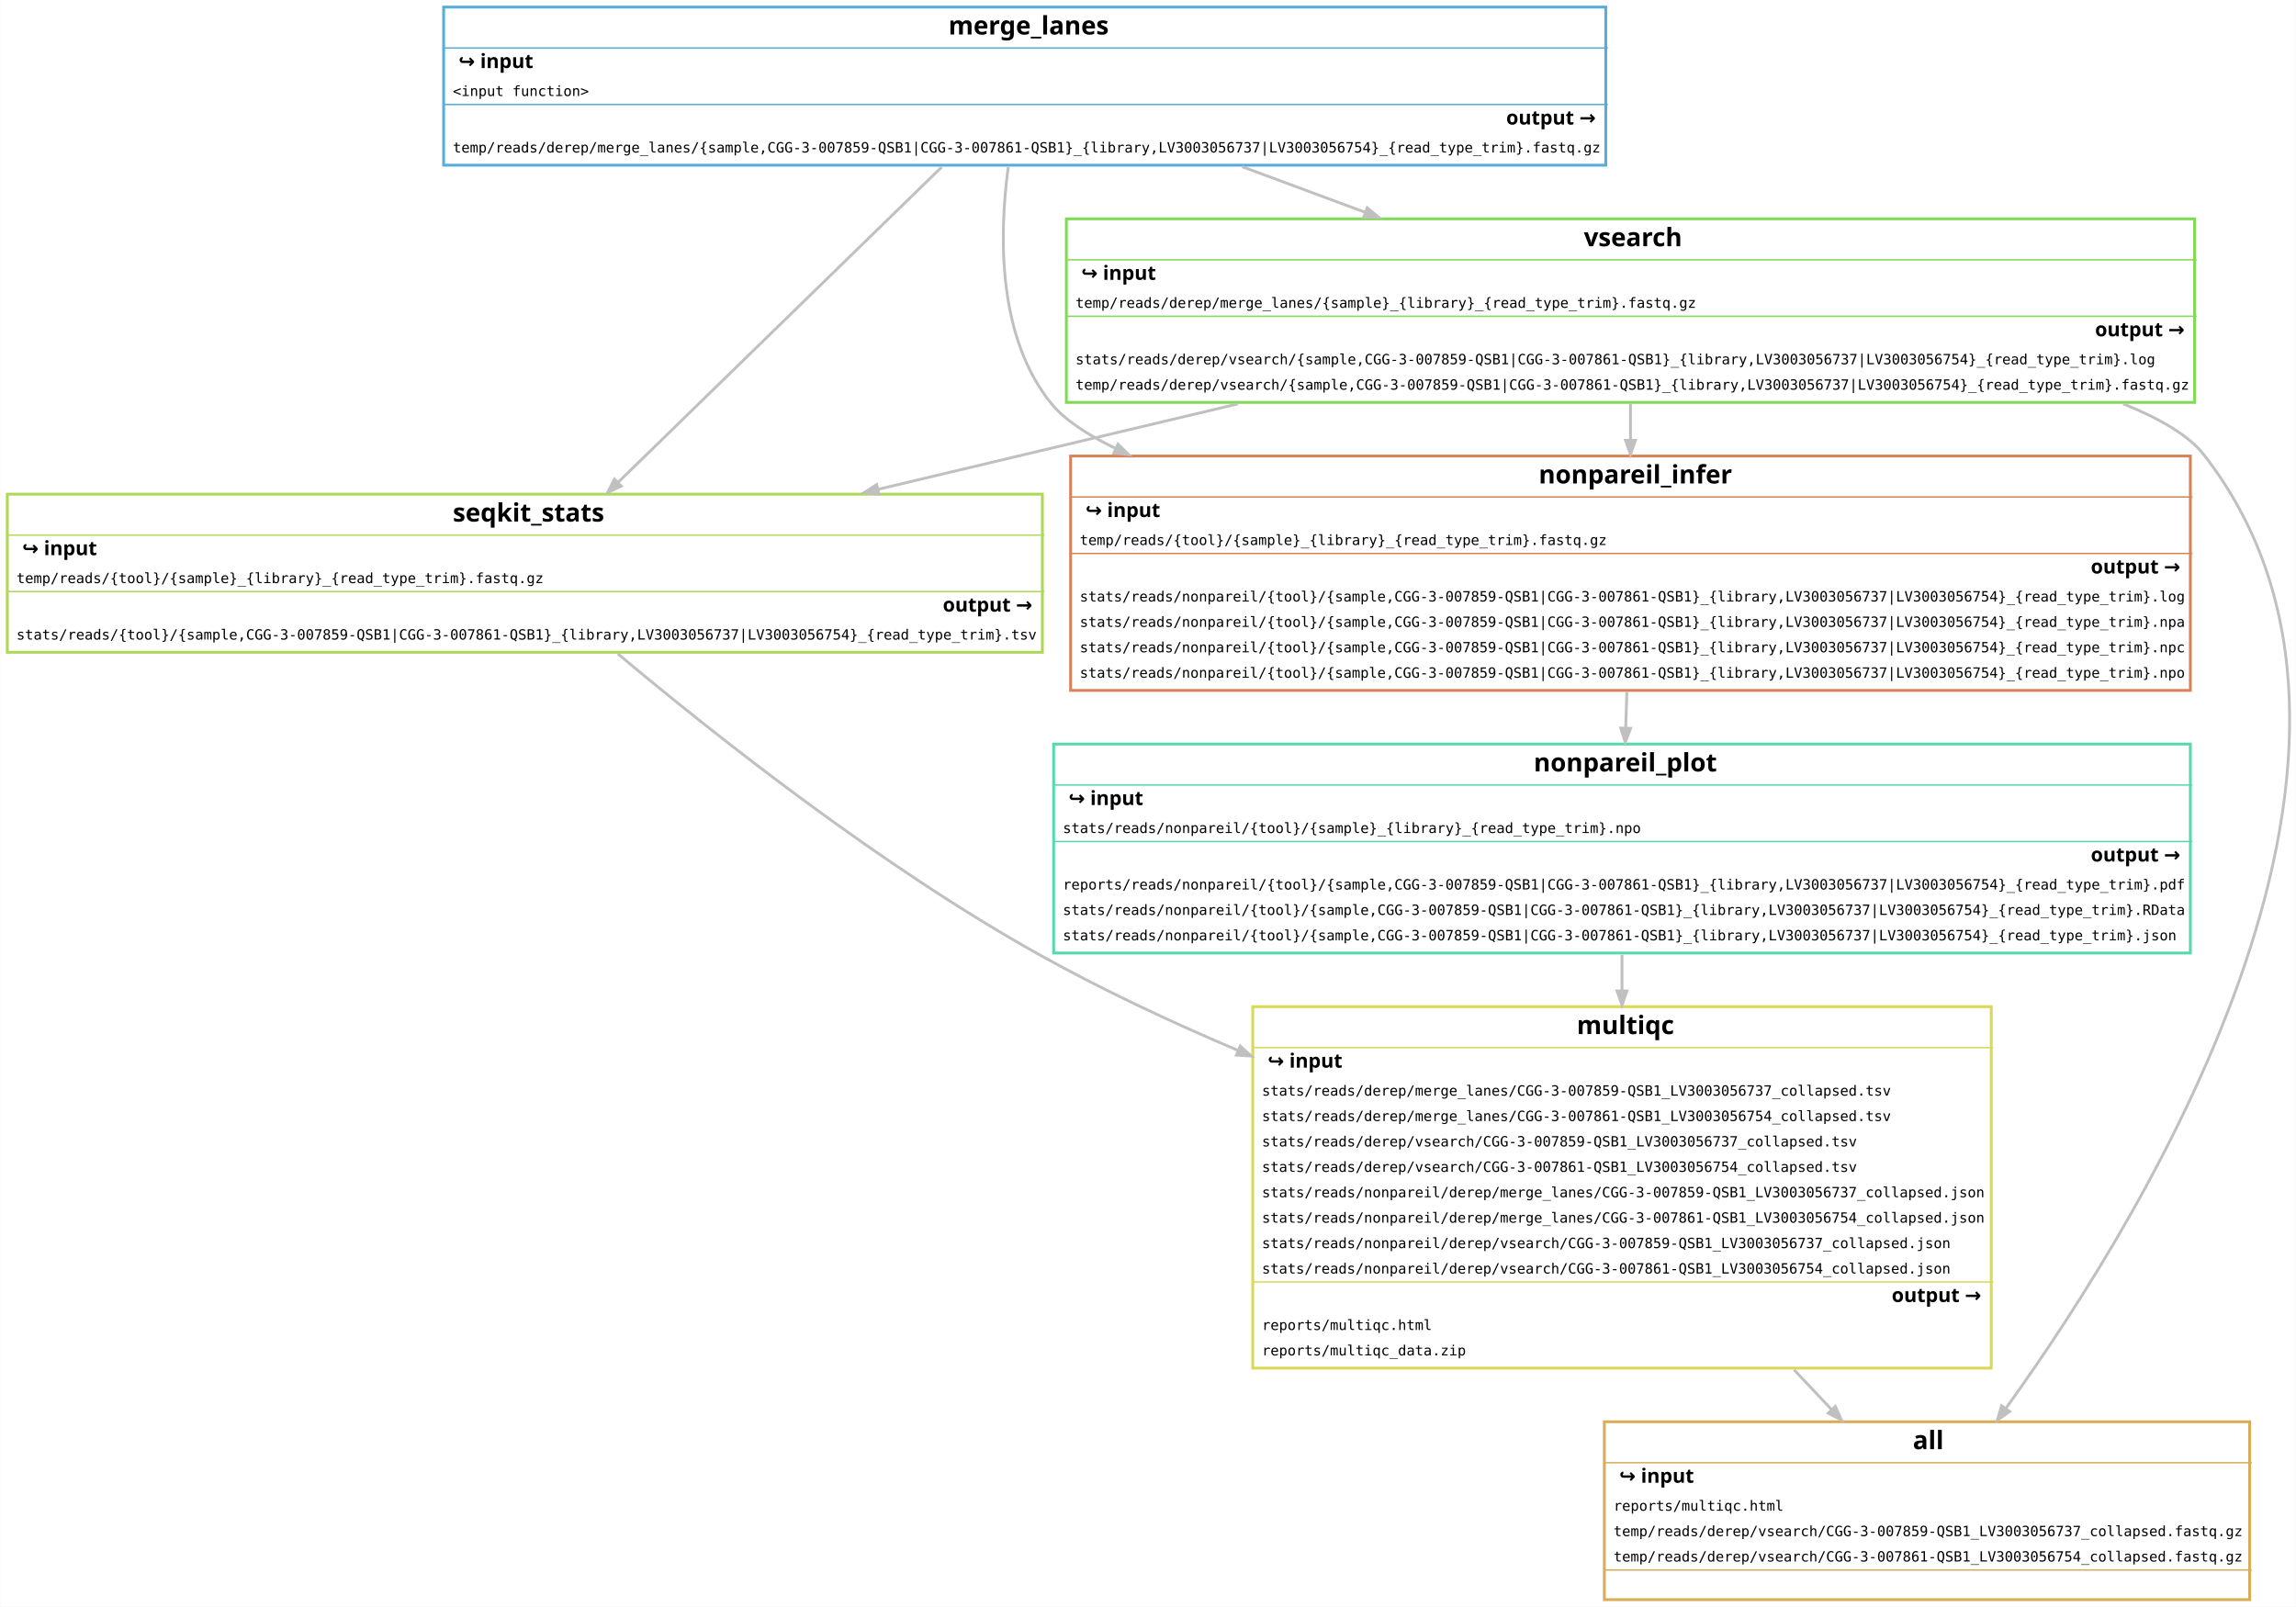
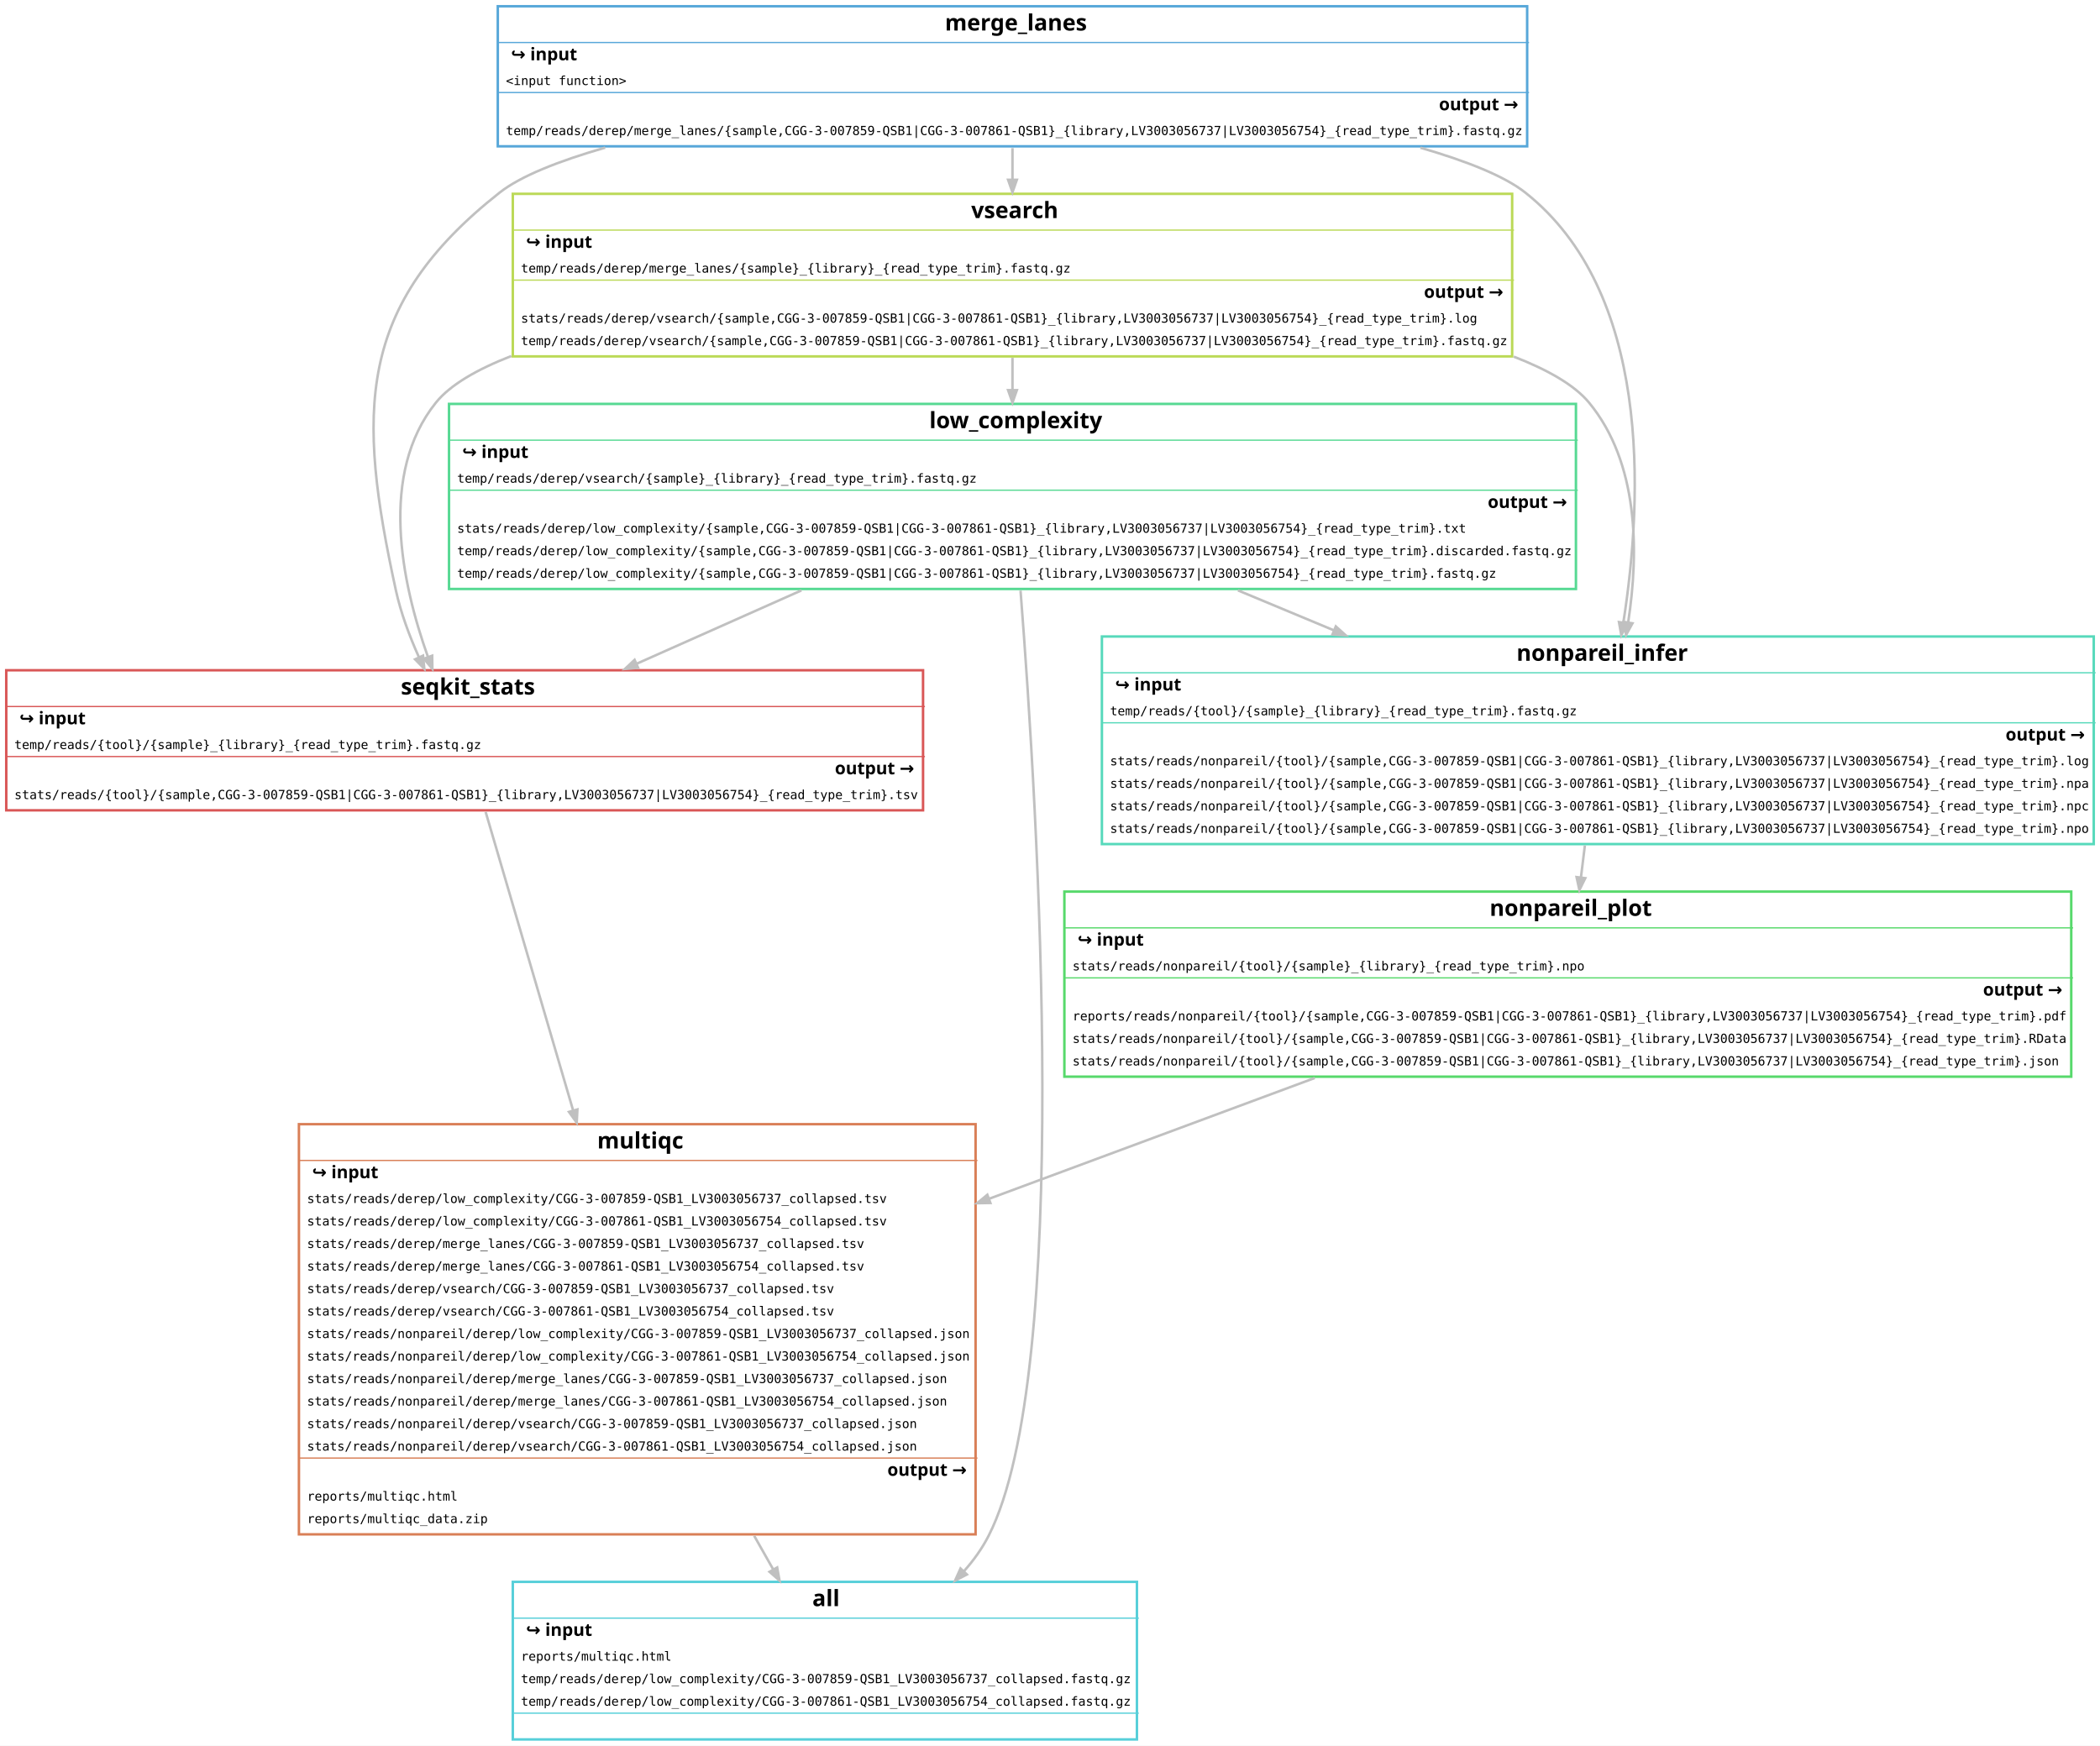
- <svg xmlns="http://www.w3.org/2000/svg" width="1626pt" height="1138pt" viewBox="0.00 0.00 1625.63 1138.00">
-   <g id="graph0" class="graph" transform="scale(1 1) rotate(0) translate(4 1134)">
-     <polygon fill="#ffffff" stroke="transparent" points="-4,4 -4,-1134 1621.63,-1134 1621.63,4 -4,4" />
+ <svg xmlns="http://www.w3.org/2000/svg" width="1679pt" height="1396pt" viewBox="0.00 0.00 1679.00 1396.00">
+   <g id="graph0" class="graph" transform="scale(1 1) rotate(0) translate(4 1392)">
+     <polygon fill="#ffffff" stroke="transparent" points="-4,4 -4,-1392 1675,-1392 1675,4 -4,4" />
    <g id="node1" class="node">
-       <text text-anchor="start" x="1350.5" y="-107.6" font-family="sans" font-weight="bold" font-size="18.00" fill="#000000">all</text>
-       <text text-anchor="start" x="1138.5" y="-83.8" font-family="sans" font-size="10.00" fill="#000000"> </text>
-       <text text-anchor="start" x="1142.5" y="-83.8" font-family="sans" font-weight="bold" font-size="14.00" fill="#000000">↪ input</text>
-       <text text-anchor="start" x="1195.5" y="-83.8" font-family="sans" font-size="10.00" fill="#000000"> </text>
-       <text text-anchor="start" x="1138.5" y="-64" font-family="monospace" font-size="10.00" fill="#000000">reports/multiqc.html</text>
-       <text text-anchor="start" x="1138.5" y="-46" font-family="monospace" font-size="10.00" fill="#000000">temp/reads/derep/vsearch/CGG-3-007859-QSB1_LV3003056737_collapsed.fastq.gz</text>
-       <text text-anchor="start" x="1138.5" y="-28" font-family="monospace" font-size="10.00" fill="#000000">temp/reads/derep/vsearch/CGG-3-007861-QSB1_LV3003056754_collapsed.fastq.gz</text>
-       <text text-anchor="start" x="1576.5" y="-10" font-family="sans" font-size="10.00" fill="#000000">  </text>
-       <polygon fill="#d9ad57" stroke="#d9ad57" points="1132.5,-98 1132.5,-98 1590.5,-98 1590.5,-98 1132.5,-98" />
-       <polygon fill="#d9ad57" stroke="#d9ad57" points="1132.5,-22 1132.5,-22 1590.5,-22 1590.5,-22 1132.5,-22" />
-       <polygon fill="none" stroke="#d9ad57" stroke-width="2" points="1132,-1 1132,-127 1589,-127 1589,-1 1132,-1" />
+       <text text-anchor="start" x="645.5" y="-107.6" font-family="sans" font-weight="bold" font-size="18.00" fill="#000000">all</text>
+       <text text-anchor="start" x="412.5" y="-83.8" font-family="sans" font-size="10.00" fill="#000000"> </text>
+       <text text-anchor="start" x="416.5" y="-83.8" font-family="sans" font-weight="bold" font-size="14.00" fill="#000000">↪ input</text>
+       <text text-anchor="start" x="469.5" y="-83.8" font-family="sans" font-size="10.00" fill="#000000"> </text>
+       <text text-anchor="start" x="412.5" y="-64" font-family="monospace" font-size="10.00" fill="#000000">reports/multiqc.html</text>
+       <text text-anchor="start" x="412.5" y="-46" font-family="monospace" font-size="10.00" fill="#000000">temp/reads/derep/low_complexity/CGG-3-007859-QSB1_LV3003056737_collapsed.fastq.gz</text>
+       <text text-anchor="start" x="412.5" y="-28" font-family="monospace" font-size="10.00" fill="#000000">temp/reads/derep/low_complexity/CGG-3-007861-QSB1_LV3003056754_collapsed.fastq.gz</text>
+       <text text-anchor="start" x="892.5" y="-10" font-family="sans" font-size="10.00" fill="#000000">  </text>
+       <polygon fill="#57cfd9" stroke="#57cfd9" points="406.5,-98 406.5,-98 906.5,-98 906.5,-98 406.5,-98" />
+       <polygon fill="#57cfd9" stroke="#57cfd9" points="406.5,-22 406.5,-22 906.5,-22 906.5,-22 406.5,-22" />
+       <polygon fill="none" stroke="#57cfd9" stroke-width="2" points="406,-1 406,-127 905,-127 905,-1 406,-1" />
    </g>
    <g id="node2" class="node">
-       <text text-anchor="start" x="1112.5" y="-401.6" font-family="sans" font-weight="bold" font-size="18.00" fill="#000000">multiqc</text>
-       <text text-anchor="start" x="889.5" y="-377.8" font-family="sans" font-size="10.00" fill="#000000"> </text>
-       <text text-anchor="start" x="893.5" y="-377.8" font-family="sans" font-weight="bold" font-size="14.00" fill="#000000">↪ input</text>
-       <text text-anchor="start" x="946.5" y="-377.8" font-family="sans" font-size="10.00" fill="#000000"> </text>
-       <text text-anchor="start" x="889.5" y="-358" font-family="monospace" font-size="10.00" fill="#000000">stats/reads/derep/merge_lanes/CGG-3-007859-QSB1_LV3003056737_collapsed.tsv</text>
-       <text text-anchor="start" x="889.5" y="-340" font-family="monospace" font-size="10.00" fill="#000000">stats/reads/derep/merge_lanes/CGG-3-007861-QSB1_LV3003056754_collapsed.tsv</text>
-       <text text-anchor="start" x="889.5" y="-322" font-family="monospace" font-size="10.00" fill="#000000">stats/reads/derep/vsearch/CGG-3-007859-QSB1_LV3003056737_collapsed.tsv</text>
-       <text text-anchor="start" x="889.5" y="-304" font-family="monospace" font-size="10.00" fill="#000000">stats/reads/derep/vsearch/CGG-3-007861-QSB1_LV3003056754_collapsed.tsv</text>
-       <text text-anchor="start" x="889.5" y="-286" font-family="monospace" font-size="10.00" fill="#000000">stats/reads/nonpareil/derep/merge_lanes/CGG-3-007859-QSB1_LV3003056737_collapsed.json</text>
-       <text text-anchor="start" x="889.5" y="-268" font-family="monospace" font-size="10.00" fill="#000000">stats/reads/nonpareil/derep/merge_lanes/CGG-3-007861-QSB1_LV3003056754_collapsed.json</text>
-       <text text-anchor="start" x="889.5" y="-250" font-family="monospace" font-size="10.00" fill="#000000">stats/reads/nonpareil/derep/vsearch/CGG-3-007859-QSB1_LV3003056737_collapsed.json</text>
-       <text text-anchor="start" x="889.5" y="-232" font-family="monospace" font-size="10.00" fill="#000000">stats/reads/nonpareil/derep/vsearch/CGG-3-007861-QSB1_LV3003056754_collapsed.json</text>
-       <text text-anchor="start" x="1331.5" y="-211.8" font-family="sans" font-size="10.00" fill="#000000"> </text>
-       <text text-anchor="start" x="1335.5" y="-211.8" font-family="sans" font-weight="bold" font-size="14.00" fill="#000000">output →</text>
-       <text text-anchor="start" x="1396.5" y="-211.8" font-family="sans" font-size="10.00" fill="#000000"> </text>
-       <text text-anchor="start" x="889.5" y="-192" font-family="monospace" font-size="10.00" fill="#000000">reports/multiqc.html</text>
-       <text text-anchor="start" x="889.5" y="-174" font-family="monospace" font-size="10.00" fill="#000000">reports/multiqc_data.zip</text>
-       <polygon fill="#d9d957" stroke="#d9d957" points="883.5,-392 883.5,-392 1407.5,-392 1407.5,-392 883.5,-392" />
-       <polygon fill="#d9d957" stroke="#d9d957" points="883.5,-226 883.5,-226 1407.5,-226 1407.5,-226 883.5,-226" />
-       <polygon fill="none" stroke="#d9d957" stroke-width="2" points="883,-165 883,-421 1406,-421 1406,-165 883,-165" />
+       <text text-anchor="start" x="473.5" y="-473.6" font-family="sans" font-weight="bold" font-size="18.00" fill="#000000">multiqc</text>
+       <text text-anchor="start" x="241.5" y="-449.8" font-family="sans" font-size="10.00" fill="#000000"> </text>
+       <text text-anchor="start" x="245.5" y="-449.8" font-family="sans" font-weight="bold" font-size="14.00" fill="#000000">↪ input</text>
+       <text text-anchor="start" x="298.5" y="-449.8" font-family="sans" font-size="10.00" fill="#000000"> </text>
+       <text text-anchor="start" x="241.5" y="-430" font-family="monospace" font-size="10.00" fill="#000000">stats/reads/derep/low_complexity/CGG-3-007859-QSB1_LV3003056737_collapsed.tsv</text>
+       <text text-anchor="start" x="241.5" y="-412" font-family="monospace" font-size="10.00" fill="#000000">stats/reads/derep/low_complexity/CGG-3-007861-QSB1_LV3003056754_collapsed.tsv</text>
+       <text text-anchor="start" x="241.5" y="-394" font-family="monospace" font-size="10.00" fill="#000000">stats/reads/derep/merge_lanes/CGG-3-007859-QSB1_LV3003056737_collapsed.tsv</text>
+       <text text-anchor="start" x="241.5" y="-376" font-family="monospace" font-size="10.00" fill="#000000">stats/reads/derep/merge_lanes/CGG-3-007861-QSB1_LV3003056754_collapsed.tsv</text>
+       <text text-anchor="start" x="241.5" y="-358" font-family="monospace" font-size="10.00" fill="#000000">stats/reads/derep/vsearch/CGG-3-007859-QSB1_LV3003056737_collapsed.tsv</text>
+       <text text-anchor="start" x="241.5" y="-340" font-family="monospace" font-size="10.00" fill="#000000">stats/reads/derep/vsearch/CGG-3-007861-QSB1_LV3003056754_collapsed.tsv</text>
+       <text text-anchor="start" x="241.5" y="-322" font-family="monospace" font-size="10.00" fill="#000000">stats/reads/nonpareil/derep/low_complexity/CGG-3-007859-QSB1_LV3003056737_collapsed.json</text>
+       <text text-anchor="start" x="241.5" y="-304" font-family="monospace" font-size="10.00" fill="#000000">stats/reads/nonpareil/derep/low_complexity/CGG-3-007861-QSB1_LV3003056754_collapsed.json</text>
+       <text text-anchor="start" x="241.5" y="-286" font-family="monospace" font-size="10.00" fill="#000000">stats/reads/nonpareil/derep/merge_lanes/CGG-3-007859-QSB1_LV3003056737_collapsed.json</text>
+       <text text-anchor="start" x="241.5" y="-268" font-family="monospace" font-size="10.00" fill="#000000">stats/reads/nonpareil/derep/merge_lanes/CGG-3-007861-QSB1_LV3003056754_collapsed.json</text>
+       <text text-anchor="start" x="241.5" y="-250" font-family="monospace" font-size="10.00" fill="#000000">stats/reads/nonpareil/derep/vsearch/CGG-3-007859-QSB1_LV3003056737_collapsed.json</text>
+       <text text-anchor="start" x="241.5" y="-232" font-family="monospace" font-size="10.00" fill="#000000">stats/reads/nonpareil/derep/vsearch/CGG-3-007861-QSB1_LV3003056754_collapsed.json</text>
+       <text text-anchor="start" x="701.5" y="-211.8" font-family="sans" font-size="10.00" fill="#000000"> </text>
+       <text text-anchor="start" x="705.5" y="-211.8" font-family="sans" font-weight="bold" font-size="14.00" fill="#000000">output →</text>
+       <text text-anchor="start" x="766.5" y="-211.8" font-family="sans" font-size="10.00" fill="#000000"> </text>
+       <text text-anchor="start" x="241.5" y="-192" font-family="monospace" font-size="10.00" fill="#000000">reports/multiqc.html</text>
+       <text text-anchor="start" x="241.5" y="-174" font-family="monospace" font-size="10.00" fill="#000000">reports/multiqc_data.zip</text>
+       <polygon fill="#d97f57" stroke="#d97f57" points="235.5,-464 235.5,-464 777.5,-464 777.5,-464 235.5,-464" />
+       <polygon fill="#d97f57" stroke="#d97f57" points="235.5,-226 235.5,-226 777.5,-226 777.5,-226 235.5,-226" />
+       <polygon fill="none" stroke="#d97f57" stroke-width="2" points="235,-165 235,-493 776,-493 776,-165 235,-165" />
+     </g>
+     <g id="edge1" class="edge">
+       <path fill="none" stroke="#c0c0c0" stroke-width="2" d="M599.005,-163.808C604.251,-154.539 609.369,-145.499 614.245,-136.883" />
+       <polygon fill="#c0c0c0" stroke="#c0c0c0" stroke-width="2" points="617.356,-138.493 619.236,-128.067 611.264,-135.045 617.356,-138.493" />
+     </g>
+     <g id="node3" class="node">
+       <text text-anchor="start" x="316.5" y="-836.6" font-family="sans" font-weight="bold" font-size="18.00" fill="#000000">seqkit_stats</text>
+       <text text-anchor="start" x="7.5" y="-812.8" font-family="sans" font-size="10.00" fill="#000000"> </text>
+       <text text-anchor="start" x="11.5" y="-812.8" font-family="sans" font-weight="bold" font-size="14.00" fill="#000000">↪ input</text>
+       <text text-anchor="start" x="64.5" y="-812.8" font-family="sans" font-size="10.00" fill="#000000"> </text>
+       <text text-anchor="start" x="7.5" y="-793" font-family="monospace" font-size="10.00" fill="#000000">temp/reads/{tool}/{sample}_{library}_{read_type_trim}.fastq.gz</text>
+       <text text-anchor="start" x="659.5" y="-772.8" font-family="sans" font-size="10.00" fill="#000000"> </text>
+       <text text-anchor="start" x="663.5" y="-772.8" font-family="sans" font-weight="bold" font-size="14.00" fill="#000000">output →</text>
+       <text text-anchor="start" x="724.5" y="-772.8" font-family="sans" font-size="10.00" fill="#000000"> </text>
+       <text text-anchor="start" x="7.5" y="-753" font-family="monospace" font-size="10.00" fill="#000000">stats/reads/{tool}/{sample,CGG-3-007859-QSB1|CGG-3-007861-QSB1}_{library,LV3003056737|LV3003056754}_{read_type_trim}.tsv</text>
+       <polygon fill="#d95757" stroke="#d95757" points="1.5,-827 1.5,-827 735.5,-827 735.5,-827 1.5,-827" />
+       <polygon fill="#d95757" stroke="#d95757" points="1.5,-787 1.5,-787 735.5,-787 735.5,-787 1.5,-787" />
+       <polygon fill="none" stroke="#d95757" stroke-width="2" points="1,-744 1,-856 734,-856 734,-744 1,-744" />
+     </g>
+     <g id="edge3" class="edge">
+       <path fill="none" stroke="#c0c0c0" stroke-width="2" d="M384.284,-742.717C401.627,-683.524 429.569,-588.156 454.257,-503.895" />
+       <polygon fill="#c0c0c0" stroke="#c0c0c0" stroke-width="2" points="457.643,-504.786 457.096,-494.205 450.925,-502.817 457.643,-504.786" />
+     </g>
+     <g id="node4" class="node">
+       <text text-anchor="start" x="751.5" y="-1367.6" font-family="sans" font-weight="bold" font-size="18.00" fill="#000000">merge_lanes</text>
+       <text text-anchor="start" x="400.5" y="-1343.8" font-family="sans" font-size="10.00" fill="#000000"> </text>
+       <text text-anchor="start" x="404.5" y="-1343.8" font-family="sans" font-weight="bold" font-size="14.00" fill="#000000">↪ input</text>
+       <text text-anchor="start" x="457.5" y="-1343.8" font-family="sans" font-size="10.00" fill="#000000"> </text>
+       <text text-anchor="start" x="400.5" y="-1324" font-family="monospace" font-size="10.00" fill="#000000">&lt;input function&gt;</text>
+       <text text-anchor="start" x="1142.5" y="-1303.8" font-family="sans" font-size="10.00" fill="#000000"> </text>
+       <text text-anchor="start" x="1146.5" y="-1303.8" font-family="sans" font-weight="bold" font-size="14.00" fill="#000000">output →</text>
+       <text text-anchor="start" x="1207.5" y="-1303.8" font-family="sans" font-size="10.00" fill="#000000"> </text>
+       <text text-anchor="start" x="400.5" y="-1284" font-family="monospace" font-size="10.00" fill="#000000">temp/reads/derep/merge_lanes/{sample,CGG-3-007859-QSB1|CGG-3-007861-QSB1}_{library,LV3003056737|LV3003056754}_{read_type_trim}.fastq.gz</text>
+       <polygon fill="#57a7d9" stroke="#57a7d9" points="394.5,-1358 394.5,-1358 1218.5,-1358 1218.5,-1358 394.5,-1358" />
+       <polygon fill="#57a7d9" stroke="#57a7d9" points="394.5,-1318 394.5,-1318 1218.5,-1318 1218.5,-1318 394.5,-1318" />
+       <polygon fill="none" stroke="#57a7d9" stroke-width="2" points="394,-1275 394,-1387 1217,-1387 1217,-1275 394,-1275" />
+     </g>
+     <g id="edge5" class="edge">
+       <path fill="none" stroke="#c0c0c0" stroke-width="2" d="M479.884,-1273.947C442.781,-1263.247 412.267,-1251.216 395.5,-1238 280.781,-1147.582 281.354,-1062.709 312.5,-920 316.438,-901.958 323.345,-883.385 330.964,-866.403" />
+       <polygon fill="#c0c0c0" stroke="#c0c0c0" stroke-width="2" points="334.225,-867.69 335.255,-857.146 327.874,-864.747 334.225,-867.69" />
+     </g>
+     <g id="node6" class="node">
+       <text text-anchor="start" x="1208.5" y="-863.6" font-family="sans" font-weight="bold" font-size="18.00" fill="#000000">nonpareil_infer</text>
+       <text text-anchor="start" x="883.5" y="-839.8" font-family="sans" font-size="10.00" fill="#000000"> </text>
+       <text text-anchor="start" x="887.5" y="-839.8" font-family="sans" font-weight="bold" font-size="14.00" fill="#000000">↪ input</text>
+       <text text-anchor="start" x="940.5" y="-839.8" font-family="sans" font-size="10.00" fill="#000000"> </text>
+       <text text-anchor="start" x="883.5" y="-820" font-family="monospace" font-size="10.00" fill="#000000">temp/reads/{tool}/{sample}_{library}_{read_type_trim}.fastq.gz</text>
+       <text text-anchor="start" x="1595.5" y="-799.8" font-family="sans" font-size="10.00" fill="#000000"> </text>
+       <text text-anchor="start" x="1599.5" y="-799.8" font-family="sans" font-weight="bold" font-size="14.00" fill="#000000">output →</text>
+       <text text-anchor="start" x="1660.5" y="-799.8" font-family="sans" font-size="10.00" fill="#000000"> </text>
+       <text text-anchor="start" x="883.5" y="-780" font-family="monospace" font-size="10.00" fill="#000000">stats/reads/nonpareil/{tool}/{sample,CGG-3-007859-QSB1|CGG-3-007861-QSB1}_{library,LV3003056737|LV3003056754}_{read_type_trim}.log</text>
+       <text text-anchor="start" x="883.5" y="-762" font-family="monospace" font-size="10.00" fill="#000000">stats/reads/nonpareil/{tool}/{sample,CGG-3-007859-QSB1|CGG-3-007861-QSB1}_{library,LV3003056737|LV3003056754}_{read_type_trim}.npa</text>
+       <text text-anchor="start" x="883.5" y="-744" font-family="monospace" font-size="10.00" fill="#000000">stats/reads/nonpareil/{tool}/{sample,CGG-3-007859-QSB1|CGG-3-007861-QSB1}_{library,LV3003056737|LV3003056754}_{read_type_trim}.npc</text>
+       <text text-anchor="start" x="883.5" y="-726" font-family="monospace" font-size="10.00" fill="#000000">stats/reads/nonpareil/{tool}/{sample,CGG-3-007859-QSB1|CGG-3-007861-QSB1}_{library,LV3003056737|LV3003056754}_{read_type_trim}.npo</text>
+       <polygon fill="#57d9bb" stroke="#57d9bb" points="877.5,-854 877.5,-854 1671.5,-854 1671.5,-854 877.5,-854" />
+       <polygon fill="#57d9bb" stroke="#57d9bb" points="877.5,-814 877.5,-814 1671.5,-814 1671.5,-814 877.5,-814" />
+       <polygon fill="none" stroke="#57d9bb" stroke-width="2" points="877,-717 877,-883 1670,-883 1670,-717 877,-717" />
+     </g>
+     <g id="edge9" class="edge">
+       <path fill="none" stroke="#c0c0c0" stroke-width="2" d="M1131.648,-1273.881C1168.528,-1263.206 1198.836,-1251.199 1215.5,-1238 1315.589,-1158.723 1310.039,-997.36 1293.912,-894.176" />
+       <polygon fill="#c0c0c0" stroke="#c0c0c0" stroke-width="2" points="1297.328,-893.376 1292.269,-884.067 1290.418,-894.499 1297.328,-893.376" />
+     </g>
+     <g id="node7" class="node">
+       <text text-anchor="start" x="772.5" y="-1217.6" font-family="sans" font-weight="bold" font-size="18.00" fill="#000000">vsearch</text>
+       <text text-anchor="start" x="412.5" y="-1193.8" font-family="sans" font-size="10.00" fill="#000000"> </text>
+       <text text-anchor="start" x="416.5" y="-1193.8" font-family="sans" font-weight="bold" font-size="14.00" fill="#000000">↪ input</text>
+       <text text-anchor="start" x="469.5" y="-1193.8" font-family="sans" font-size="10.00" fill="#000000"> </text>
+       <text text-anchor="start" x="412.5" y="-1174" font-family="monospace" font-size="10.00" fill="#000000">temp/reads/derep/merge_lanes/{sample}_{library}_{read_type_trim}.fastq.gz</text>
+       <text text-anchor="start" x="1130.5" y="-1153.8" font-family="sans" font-size="10.00" fill="#000000"> </text>
+       <text text-anchor="start" x="1134.5" y="-1153.8" font-family="sans" font-weight="bold" font-size="14.00" fill="#000000">output →</text>
+       <text text-anchor="start" x="1195.5" y="-1153.8" font-family="sans" font-size="10.00" fill="#000000"> </text>
+       <text text-anchor="start" x="412.5" y="-1134" font-family="monospace" font-size="10.00" fill="#000000">stats/reads/derep/vsearch/{sample,CGG-3-007859-QSB1|CGG-3-007861-QSB1}_{library,LV3003056737|LV3003056754}_{read_type_trim}.log</text>
+       <text text-anchor="start" x="412.5" y="-1116" font-family="monospace" font-size="10.00" fill="#000000">temp/reads/derep/vsearch/{sample,CGG-3-007859-QSB1|CGG-3-007861-QSB1}_{library,LV3003056737|LV3003056754}_{read_type_trim}.fastq.gz</text>
+       <polygon fill="#bbd957" stroke="#bbd957" points="406.5,-1208 406.5,-1208 1206.5,-1208 1206.5,-1208 406.5,-1208" />
+       <polygon fill="#bbd957" stroke="#bbd957" points="406.5,-1168 406.5,-1168 1206.5,-1168 1206.5,-1168 406.5,-1168" />
+       <polygon fill="none" stroke="#bbd957" stroke-width="2" points="406,-1107 406,-1237 1205,-1237 1205,-1107 406,-1107" />
+     </g>
+     <g id="edge12" class="edge">
+       <path fill="none" stroke="#c0c0c0" stroke-width="2" d="M805.5,-1273.597C805.5,-1265.439 805.5,-1256.944 805.5,-1248.495" />
+       <polygon fill="#c0c0c0" stroke="#c0c0c0" stroke-width="2" points="809,-1248.236 805.5,-1238.236 802,-1248.236 809,-1248.236" />
+     </g>
+     <g id="node5" class="node">
+       <text text-anchor="start" x="1187" y="-659.6" font-family="sans" font-weight="bold" font-size="18.00" fill="#000000">nonpareil_plot</text>
+       <text text-anchor="start" x="853.5" y="-635.8" font-family="sans" font-size="10.00" fill="#000000"> </text>
+       <text text-anchor="start" x="857.5" y="-635.8" font-family="sans" font-weight="bold" font-size="14.00" fill="#000000">↪ input</text>
+       <text text-anchor="start" x="910.5" y="-635.8" font-family="sans" font-size="10.00" fill="#000000"> </text>
+       <text text-anchor="start" x="853.5" y="-616" font-family="monospace" font-size="10.00" fill="#000000">stats/reads/nonpareil/{tool}/{sample}_{library}_{read_type_trim}.npo</text>
+       <text text-anchor="start" x="1577.5" y="-595.8" font-family="sans" font-size="10.00" fill="#000000"> </text>
+       <text text-anchor="start" x="1581.5" y="-595.8" font-family="sans" font-weight="bold" font-size="14.00" fill="#000000">output →</text>
+       <text text-anchor="start" x="1642.5" y="-595.8" font-family="sans" font-size="10.00" fill="#000000"> </text>
+       <text text-anchor="start" x="853.5" y="-576" font-family="monospace" font-size="10.00" fill="#000000">reports/reads/nonpareil/{tool}/{sample,CGG-3-007859-QSB1|CGG-3-007861-QSB1}_{library,LV3003056737|LV3003056754}_{read_type_trim}.pdf</text>
+       <text text-anchor="start" x="853.5" y="-558" font-family="monospace" font-size="10.00" fill="#000000">stats/reads/nonpareil/{tool}/{sample,CGG-3-007859-QSB1|CGG-3-007861-QSB1}_{library,LV3003056737|LV3003056754}_{read_type_trim}.RData</text>
+       <text text-anchor="start" x="853.5" y="-540" font-family="monospace" font-size="10.00" fill="#000000">stats/reads/nonpareil/{tool}/{sample,CGG-3-007859-QSB1|CGG-3-007861-QSB1}_{library,LV3003056737|LV3003056754}_{read_type_trim}.json</text>
+       <polygon fill="#57d96b" stroke="#57d96b" points="847.5,-650 847.5,-650 1653.5,-650 1653.5,-650 847.5,-650" />
+       <polygon fill="#57d96b" stroke="#57d96b" points="847.5,-610 847.5,-610 1653.5,-610 1653.5,-610 847.5,-610" />
+       <polygon fill="none" stroke="#57d96b" stroke-width="2" points="847,-531 847,-679 1652,-679 1652,-531 847,-531" />
+     </g>
+     <g id="edge4" class="edge">
+       <path fill="none" stroke="#c0c0c0" stroke-width="2" d="M1047.181,-529.946C966.95,-500.183 873.316,-465.448 786.681,-433.309" />
+       <polygon fill="#c0c0c0" stroke="#c0c0c0" stroke-width="2" points="787.833,-430.003 777.24,-429.807 785.399,-436.567 787.833,-430.003" />
+     </g>
+     <g id="edge8" class="edge">
+       <path fill="none" stroke="#c0c0c0" stroke-width="2" d="M1263.148,-715.888C1262.099,-707.367 1261.033,-698.708 1259.983,-690.177" />
+       <polygon fill="#c0c0c0" stroke="#c0c0c0" stroke-width="2" points="1263.455,-689.734 1258.76,-680.237 1256.508,-690.59 1263.455,-689.734" />
+     </g>
+     <g id="edge6" class="edge">
+       <path fill="none" stroke="#c0c0c0" stroke-width="2" d="M404.828,-1107.296C377.298,-1096.581 355.919,-1084.222 344.5,-1070 298.952,-1013.272 316.825,-926.557 338.118,-866.783" />
+       <polygon fill="#c0c0c0" stroke="#c0c0c0" stroke-width="2" points="341.527,-867.654 341.695,-857.061 334.957,-865.237 341.527,-867.654" />
+     </g>
+     <g id="edge10" class="edge">
+       <path fill="none" stroke="#c0c0c0" stroke-width="2" d="M1206.261,-1106.811C1233.641,-1096.197 1254.963,-1083.993 1266.5,-1070 1306.036,-1022.047 1306.509,-951.373 1297.771,-894.36" />
+       <polygon fill="#c0c0c0" stroke="#c0c0c0" stroke-width="2" points="1301.184,-893.543 1296.104,-884.246 1294.277,-894.682 1301.184,-893.543" />
+     </g>
+     <g id="node8" class="node">
+       <text text-anchor="start" x="739" y="-1049.6" font-family="sans" font-weight="bold" font-size="18.00" fill="#000000">low_complexity</text>
+       <text text-anchor="start" x="361.5" y="-1025.8" font-family="sans" font-size="10.00" fill="#000000"> </text>
+       <text text-anchor="start" x="365.5" y="-1025.8" font-family="sans" font-weight="bold" font-size="14.00" fill="#000000">↪ input</text>
+       <text text-anchor="start" x="418.5" y="-1025.8" font-family="sans" font-size="10.00" fill="#000000"> </text>
+       <text text-anchor="start" x="361.5" y="-1006" font-family="monospace" font-size="10.00" fill="#000000">temp/reads/derep/vsearch/{sample}_{library}_{read_type_trim}.fastq.gz</text>
+       <text text-anchor="start" x="1181.5" y="-985.8" font-family="sans" font-size="10.00" fill="#000000"> </text>
+       <text text-anchor="start" x="1185.5" y="-985.8" font-family="sans" font-weight="bold" font-size="14.00" fill="#000000">output →</text>
+       <text text-anchor="start" x="1246.5" y="-985.8" font-family="sans" font-size="10.00" fill="#000000"> </text>
+       <text text-anchor="start" x="361.5" y="-966" font-family="monospace" font-size="10.00" fill="#000000">stats/reads/derep/low_complexity/{sample,CGG-3-007859-QSB1|CGG-3-007861-QSB1}_{library,LV3003056737|LV3003056754}_{read_type_trim}.txt</text>
+       <text text-anchor="start" x="361.5" y="-948" font-family="monospace" font-size="10.00" fill="#000000">temp/reads/derep/low_complexity/{sample,CGG-3-007859-QSB1|CGG-3-007861-QSB1}_{library,LV3003056737|LV3003056754}_{read_type_trim}.discarded.fastq.gz</text>
+       <text text-anchor="start" x="361.5" y="-930" font-family="monospace" font-size="10.00" fill="#000000">temp/reads/derep/low_complexity/{sample,CGG-3-007859-QSB1|CGG-3-007861-QSB1}_{library,LV3003056737|LV3003056754}_{read_type_trim}.fastq.gz</text>
+       <polygon fill="#57d993" stroke="#57d993" points="355.5,-1040 355.5,-1040 1257.5,-1040 1257.5,-1040 355.5,-1040" />
+       <polygon fill="#57d993" stroke="#57d993" points="355.5,-1000 355.5,-1000 1257.5,-1000 1257.5,-1000 355.5,-1000" />
+       <polygon fill="none" stroke="#57d993" stroke-width="2" points="355,-921 355,-1069 1256,-1069 1256,-921 355,-921" />
+     </g>
+     <g id="edge13" class="edge">
+       <path fill="none" stroke="#c0c0c0" stroke-width="2" d="M805.5,-1105.84C805.5,-1097.441 805.5,-1088.756 805.5,-1080.113" />
+       <polygon fill="#c0c0c0" stroke="#c0c0c0" stroke-width="2" points="809,-1080.007 805.5,-1070.007 802,-1080.007 809,-1080.007" />
    </g>
    <g id="edge2" class="edge">
-       <path fill="none" stroke="#c0c0c0" stroke-width="2" d="M1266.388,-163.777C1275.434,-154.186 1284.347,-144.736 1292.87,-135.701" />
-       <polygon fill="#c0c0c0" stroke="#c0c0c0" stroke-width="2" points="1295.615,-137.891 1299.93,-128.215 1290.523,-133.088 1295.615,-137.891" />
-     </g>
-     <g id="node3" class="node">
-       <text text-anchor="start" x="316.5" y="-764.6" font-family="sans" font-weight="bold" font-size="18.00" fill="#000000">seqkit_stats</text>
-       <text text-anchor="start" x="7.5" y="-740.8" font-family="sans" font-size="10.00" fill="#000000"> </text>
-       <text text-anchor="start" x="11.5" y="-740.8" font-family="sans" font-weight="bold" font-size="14.00" fill="#000000">↪ input</text>
-       <text text-anchor="start" x="64.5" y="-740.8" font-family="sans" font-size="10.00" fill="#000000"> </text>
-       <text text-anchor="start" x="7.5" y="-721" font-family="monospace" font-size="10.00" fill="#000000">temp/reads/{tool}/{sample}_{library}_{read_type_trim}.fastq.gz</text>
-       <text text-anchor="start" x="659.5" y="-700.8" font-family="sans" font-size="10.00" fill="#000000"> </text>
-       <text text-anchor="start" x="663.5" y="-700.8" font-family="sans" font-weight="bold" font-size="14.00" fill="#000000">output →</text>
-       <text text-anchor="start" x="724.5" y="-700.8" font-family="sans" font-size="10.00" fill="#000000"> </text>
-       <text text-anchor="start" x="7.5" y="-681" font-family="monospace" font-size="10.00" fill="#000000">stats/reads/{tool}/{sample,CGG-3-007859-QSB1|CGG-3-007861-QSB1}_{library,LV3003056737|LV3003056754}_{read_type_trim}.tsv</text>
-       <polygon fill="#add957" stroke="#add957" points="1.5,-755 1.5,-755 735.5,-755 735.5,-755 1.5,-755" />
-       <polygon fill="#add957" stroke="#add957" points="1.5,-715 1.5,-715 735.5,-715 735.5,-715 1.5,-715" />
-       <polygon fill="none" stroke="#add957" stroke-width="2" points="1,-672 1,-784 734,-784 734,-672 1,-672" />
-     </g>
-     <g id="edge3" class="edge">
-       <path fill="none" stroke="#c0c0c0" stroke-width="2" d="M433.347,-670.927C503.643,-612.032 620.032,-520.226 731.5,-458 775.836,-433.25 824.646,-410.328 872.707,-389.927" />
-       <polygon fill="#c0c0c0" stroke="#c0c0c0" stroke-width="2" points="874.134,-393.124 881.989,-386.015 871.415,-386.674 874.134,-393.124" />
-     </g>
-     <g id="node4" class="node">
-       <text text-anchor="start" x="667.5" y="-1109.6" font-family="sans" font-weight="bold" font-size="18.00" fill="#000000">merge_lanes</text>
-       <text text-anchor="start" x="316.5" y="-1085.8" font-family="sans" font-size="10.00" fill="#000000"> </text>
-       <text text-anchor="start" x="320.5" y="-1085.8" font-family="sans" font-weight="bold" font-size="14.00" fill="#000000">↪ input</text>
-       <text text-anchor="start" x="373.5" y="-1085.8" font-family="sans" font-size="10.00" fill="#000000"> </text>
-       <text text-anchor="start" x="316.5" y="-1066" font-family="monospace" font-size="10.00" fill="#000000">&lt;input function&gt;</text>
-       <text text-anchor="start" x="1058.5" y="-1045.8" font-family="sans" font-size="10.00" fill="#000000"> </text>
-       <text text-anchor="start" x="1062.5" y="-1045.8" font-family="sans" font-weight="bold" font-size="14.00" fill="#000000">output →</text>
-       <text text-anchor="start" x="1123.5" y="-1045.8" font-family="sans" font-size="10.00" fill="#000000"> </text>
-       <text text-anchor="start" x="316.5" y="-1026" font-family="monospace" font-size="10.00" fill="#000000">temp/reads/derep/merge_lanes/{sample,CGG-3-007859-QSB1|CGG-3-007861-QSB1}_{library,LV3003056737|LV3003056754}_{read_type_trim}.fastq.gz</text>
-       <polygon fill="#57add9" stroke="#57add9" points="310.5,-1100 310.5,-1100 1134.5,-1100 1134.5,-1100 310.5,-1100" />
-       <polygon fill="#57add9" stroke="#57add9" points="310.5,-1060 310.5,-1060 1134.5,-1060 1134.5,-1060 310.5,-1060" />
-       <polygon fill="none" stroke="#57add9" stroke-width="2" points="310,-1017 310,-1129 1133,-1129 1133,-1017 310,-1017" />
-     </g>
-     <g id="edge5" class="edge">
-       <path fill="none" stroke="#c0c0c0" stroke-width="2" d="M662.647,-1015.643C599.512,-954.114 499.47,-856.615 433.652,-792.471" />
-       <polygon fill="#c0c0c0" stroke="#c0c0c0" stroke-width="2" points="435.803,-789.68 426.199,-785.207 430.918,-794.693 435.803,-789.68" />
-     </g>
-     <g id="node6" class="node">
-       <text text-anchor="start" x="1085.5" y="-791.6" font-family="sans" font-weight="bold" font-size="18.00" fill="#000000">nonpareil_infer</text>
-       <text text-anchor="start" x="760.5" y="-767.8" font-family="sans" font-size="10.00" fill="#000000"> </text>
-       <text text-anchor="start" x="764.5" y="-767.8" font-family="sans" font-weight="bold" font-size="14.00" fill="#000000">↪ input</text>
-       <text text-anchor="start" x="817.5" y="-767.8" font-family="sans" font-size="10.00" fill="#000000"> </text>
-       <text text-anchor="start" x="760.5" y="-748" font-family="monospace" font-size="10.00" fill="#000000">temp/reads/{tool}/{sample}_{library}_{read_type_trim}.fastq.gz</text>
-       <text text-anchor="start" x="1472.5" y="-727.8" font-family="sans" font-size="10.00" fill="#000000"> </text>
-       <text text-anchor="start" x="1476.5" y="-727.8" font-family="sans" font-weight="bold" font-size="14.00" fill="#000000">output →</text>
-       <text text-anchor="start" x="1537.5" y="-727.8" font-family="sans" font-size="10.00" fill="#000000"> </text>
-       <text text-anchor="start" x="760.5" y="-708" font-family="monospace" font-size="10.00" fill="#000000">stats/reads/nonpareil/{tool}/{sample,CGG-3-007859-QSB1|CGG-3-007861-QSB1}_{library,LV3003056737|LV3003056754}_{read_type_trim}.log</text>
-       <text text-anchor="start" x="760.5" y="-690" font-family="monospace" font-size="10.00" fill="#000000">stats/reads/nonpareil/{tool}/{sample,CGG-3-007859-QSB1|CGG-3-007861-QSB1}_{library,LV3003056737|LV3003056754}_{read_type_trim}.npa</text>
-       <text text-anchor="start" x="760.5" y="-672" font-family="monospace" font-size="10.00" fill="#000000">stats/reads/nonpareil/{tool}/{sample,CGG-3-007859-QSB1|CGG-3-007861-QSB1}_{library,LV3003056737|LV3003056754}_{read_type_trim}.npc</text>
-       <text text-anchor="start" x="760.5" y="-654" font-family="monospace" font-size="10.00" fill="#000000">stats/reads/nonpareil/{tool}/{sample,CGG-3-007859-QSB1|CGG-3-007861-QSB1}_{library,LV3003056737|LV3003056754}_{read_type_trim}.npo</text>
-       <polygon fill="#d98257" stroke="#d98257" points="754.5,-782 754.5,-782 1548.5,-782 1548.5,-782 754.5,-782" />
-       <polygon fill="#d98257" stroke="#d98257" points="754.5,-742 754.5,-742 1548.5,-742 1548.5,-742 754.5,-742" />
-       <polygon fill="none" stroke="#d98257" stroke-width="2" points="754,-645 754,-811 1547,-811 1547,-645 754,-645" />
-     </g>
-     <g id="edge8" class="edge">
-       <path fill="none" stroke="#c0c0c0" stroke-width="2" d="M709.82,-1015.594C703.172,-965.74 702.546,-894.442 740.5,-848 749.647,-836.807 765.515,-826.24 785.846,-816.368" />
-       <polygon fill="#c0c0c0" stroke="#c0c0c0" stroke-width="2" points="787.569,-819.426 795.157,-812.032 784.614,-813.081 787.569,-819.426" />
-     </g>
-     <g id="node7" class="node">
-       <text text-anchor="start" x="1117.5" y="-959.6" font-family="sans" font-weight="bold" font-size="18.00" fill="#000000">vsearch</text>
-       <text text-anchor="start" x="757.5" y="-935.8" font-family="sans" font-size="10.00" fill="#000000"> </text>
-       <text text-anchor="start" x="761.5" y="-935.8" font-family="sans" font-weight="bold" font-size="14.00" fill="#000000">↪ input</text>
-       <text text-anchor="start" x="814.5" y="-935.8" font-family="sans" font-size="10.00" fill="#000000"> </text>
-       <text text-anchor="start" x="757.5" y="-916" font-family="monospace" font-size="10.00" fill="#000000">temp/reads/derep/merge_lanes/{sample}_{library}_{read_type_trim}.fastq.gz</text>
-       <text text-anchor="start" x="1475.5" y="-895.8" font-family="sans" font-size="10.00" fill="#000000"> </text>
-       <text text-anchor="start" x="1479.5" y="-895.8" font-family="sans" font-weight="bold" font-size="14.00" fill="#000000">output →</text>
-       <text text-anchor="start" x="1540.5" y="-895.8" font-family="sans" font-size="10.00" fill="#000000"> </text>
-       <text text-anchor="start" x="757.5" y="-876" font-family="monospace" font-size="10.00" fill="#000000">stats/reads/derep/vsearch/{sample,CGG-3-007859-QSB1|CGG-3-007861-QSB1}_{library,LV3003056737|LV3003056754}_{read_type_trim}.log</text>
-       <text text-anchor="start" x="757.5" y="-858" font-family="monospace" font-size="10.00" fill="#000000">temp/reads/derep/vsearch/{sample,CGG-3-007859-QSB1|CGG-3-007861-QSB1}_{library,LV3003056737|LV3003056754}_{read_type_trim}.fastq.gz</text>
-       <polygon fill="#82d957" stroke="#82d957" points="751.5,-950 751.5,-950 1551.5,-950 1551.5,-950 751.5,-950" />
-       <polygon fill="#82d957" stroke="#82d957" points="751.5,-910 751.5,-910 1551.5,-910 1551.5,-910 751.5,-910" />
-       <polygon fill="none" stroke="#82d957" stroke-width="2" points="751,-849 751,-979 1550,-979 1550,-849 751,-849" />
-     </g>
-     <g id="edge10" class="edge">
-       <path fill="none" stroke="#c0c0c0" stroke-width="2" d="M875.47,-1015.934C903.769,-1005.446 933.599,-994.39 962.759,-983.582" />
-       <polygon fill="#c0c0c0" stroke="#c0c0c0" stroke-width="2" points="964.04,-986.84 972.2,-980.083 961.607,-980.277 964.04,-986.84" />
-     </g>
-     <g id="node5" class="node">
-       <text text-anchor="start" x="1082" y="-587.6" font-family="sans" font-weight="bold" font-size="18.00" fill="#000000">nonpareil_plot</text>
-       <text text-anchor="start" x="748.5" y="-563.8" font-family="sans" font-size="10.00" fill="#000000"> </text>
-       <text text-anchor="start" x="752.5" y="-563.8" font-family="sans" font-weight="bold" font-size="14.00" fill="#000000">↪ input</text>
-       <text text-anchor="start" x="805.5" y="-563.8" font-family="sans" font-size="10.00" fill="#000000"> </text>
-       <text text-anchor="start" x="748.5" y="-544" font-family="monospace" font-size="10.00" fill="#000000">stats/reads/nonpareil/{tool}/{sample}_{library}_{read_type_trim}.npo</text>
-       <text text-anchor="start" x="1472.5" y="-523.8" font-family="sans" font-size="10.00" fill="#000000"> </text>
-       <text text-anchor="start" x="1476.5" y="-523.8" font-family="sans" font-weight="bold" font-size="14.00" fill="#000000">output →</text>
-       <text text-anchor="start" x="1537.5" y="-523.8" font-family="sans" font-size="10.00" fill="#000000"> </text>
-       <text text-anchor="start" x="748.5" y="-504" font-family="monospace" font-size="10.00" fill="#000000">reports/reads/nonpareil/{tool}/{sample,CGG-3-007859-QSB1|CGG-3-007861-QSB1}_{library,LV3003056737|LV3003056754}_{read_type_trim}.pdf</text>
-       <text text-anchor="start" x="748.5" y="-486" font-family="monospace" font-size="10.00" fill="#000000">stats/reads/nonpareil/{tool}/{sample,CGG-3-007859-QSB1|CGG-3-007861-QSB1}_{library,LV3003056737|LV3003056754}_{read_type_trim}.RData</text>
-       <text text-anchor="start" x="748.5" y="-468" font-family="monospace" font-size="10.00" fill="#000000">stats/reads/nonpareil/{tool}/{sample,CGG-3-007859-QSB1|CGG-3-007861-QSB1}_{library,LV3003056737|LV3003056754}_{read_type_trim}.json</text>
-       <polygon fill="#57d9ad" stroke="#57d9ad" points="742.5,-578 742.5,-578 1548.5,-578 1548.5,-578 742.5,-578" />
-       <polygon fill="#57d9ad" stroke="#57d9ad" points="742.5,-538 742.5,-538 1548.5,-538 1548.5,-538 742.5,-538" />
-       <polygon fill="none" stroke="#57d9ad" stroke-width="2" points="742,-459 742,-607 1547,-607 1547,-459 742,-459" />
-     </g>
-     <g id="edge4" class="edge">
-       <path fill="none" stroke="#c0c0c0" stroke-width="2" d="M1144.5,-457.721C1144.5,-449.52 1144.5,-440.994 1144.5,-432.33" />
-       <polygon fill="#c0c0c0" stroke="#c0c0c0" stroke-width="2" points="1148,-432.107 1144.5,-422.107 1141,-432.107 1148,-432.107" />
+       <path fill="none" stroke="#c0c0c0" stroke-width="2" d="M811.938,-919.678C825.959,-740.582 852.944,-294.536 786.5,-164 781.28,-153.745 774.467,-144.244 766.69,-135.512" />
+       <polygon fill="#c0c0c0" stroke="#c0c0c0" stroke-width="2" points="769.037,-132.9 759.623,-128.039 763.95,-137.71 769.037,-132.9" />
    </g>
    <g id="edge7" class="edge">
-       <path fill="none" stroke="#c0c0c0" stroke-width="2" d="M1147.912,-643.888C1147.653,-635.46 1147.389,-626.896 1147.129,-618.455" />
-       <polygon fill="#c0c0c0" stroke="#c0c0c0" stroke-width="2" points="1150.621,-618.124 1146.815,-608.237 1143.624,-618.34 1150.621,-618.124" />
+       <path fill="none" stroke="#c0c0c0" stroke-width="2" d="M636.784,-919.887C593.208,-900.486 546.823,-879.836 505.049,-861.238" />
+       <polygon fill="#c0c0c0" stroke="#c0c0c0" stroke-width="2" points="506.213,-857.924 495.654,-857.055 503.366,-864.319 506.213,-857.924" />
    </g>
-     <g id="edge1" class="edge">
-       <path fill="none" stroke="#c0c0c0" stroke-width="2" d="M1499.469,-847.981C1525.666,-837.428 1545.997,-825.468 1556.5,-812 1717.272,-605.841 1520.012,-280.473 1416.408,-136.571" />
-       <polygon fill="#c0c0c0" stroke="#c0c0c0" stroke-width="2" points="1419.035,-134.232 1410.332,-128.19 1413.368,-138.341 1419.035,-134.232" />
-     </g>
-     <g id="edge6" class="edge">
-       <path fill="none" stroke="#c0c0c0" stroke-width="2" d="M872.515,-847.965C789.391,-828.219 698.795,-806.698 617.578,-787.406" />
-       <polygon fill="#c0c0c0" stroke="#c0c0c0" stroke-width="2" points="618.26,-783.97 607.722,-785.064 616.642,-790.781 618.26,-783.97" />
-     </g>
-     <g id="edge9" class="edge">
-       <path fill="none" stroke="#c0c0c0" stroke-width="2" d="M1150.5,-847.9C1150.5,-839.569 1150.5,-830.923 1150.5,-822.263" />
-       <polygon fill="#c0c0c0" stroke="#c0c0c0" stroke-width="2" points="1154,-822.108 1150.5,-812.108 1147,-822.108 1154,-822.108" />
+     <g id="edge11" class="edge">
+       <path fill="none" stroke="#c0c0c0" stroke-width="2" d="M985.772,-919.887C1010.883,-909.424 1036.868,-898.597 1062.482,-887.924" />
+       <polygon fill="#c0c0c0" stroke="#c0c0c0" stroke-width="2" points="1064.014,-891.077 1071.899,-884 1061.322,-884.616 1064.014,-891.077" />
    </g>
  </g>
</svg>
